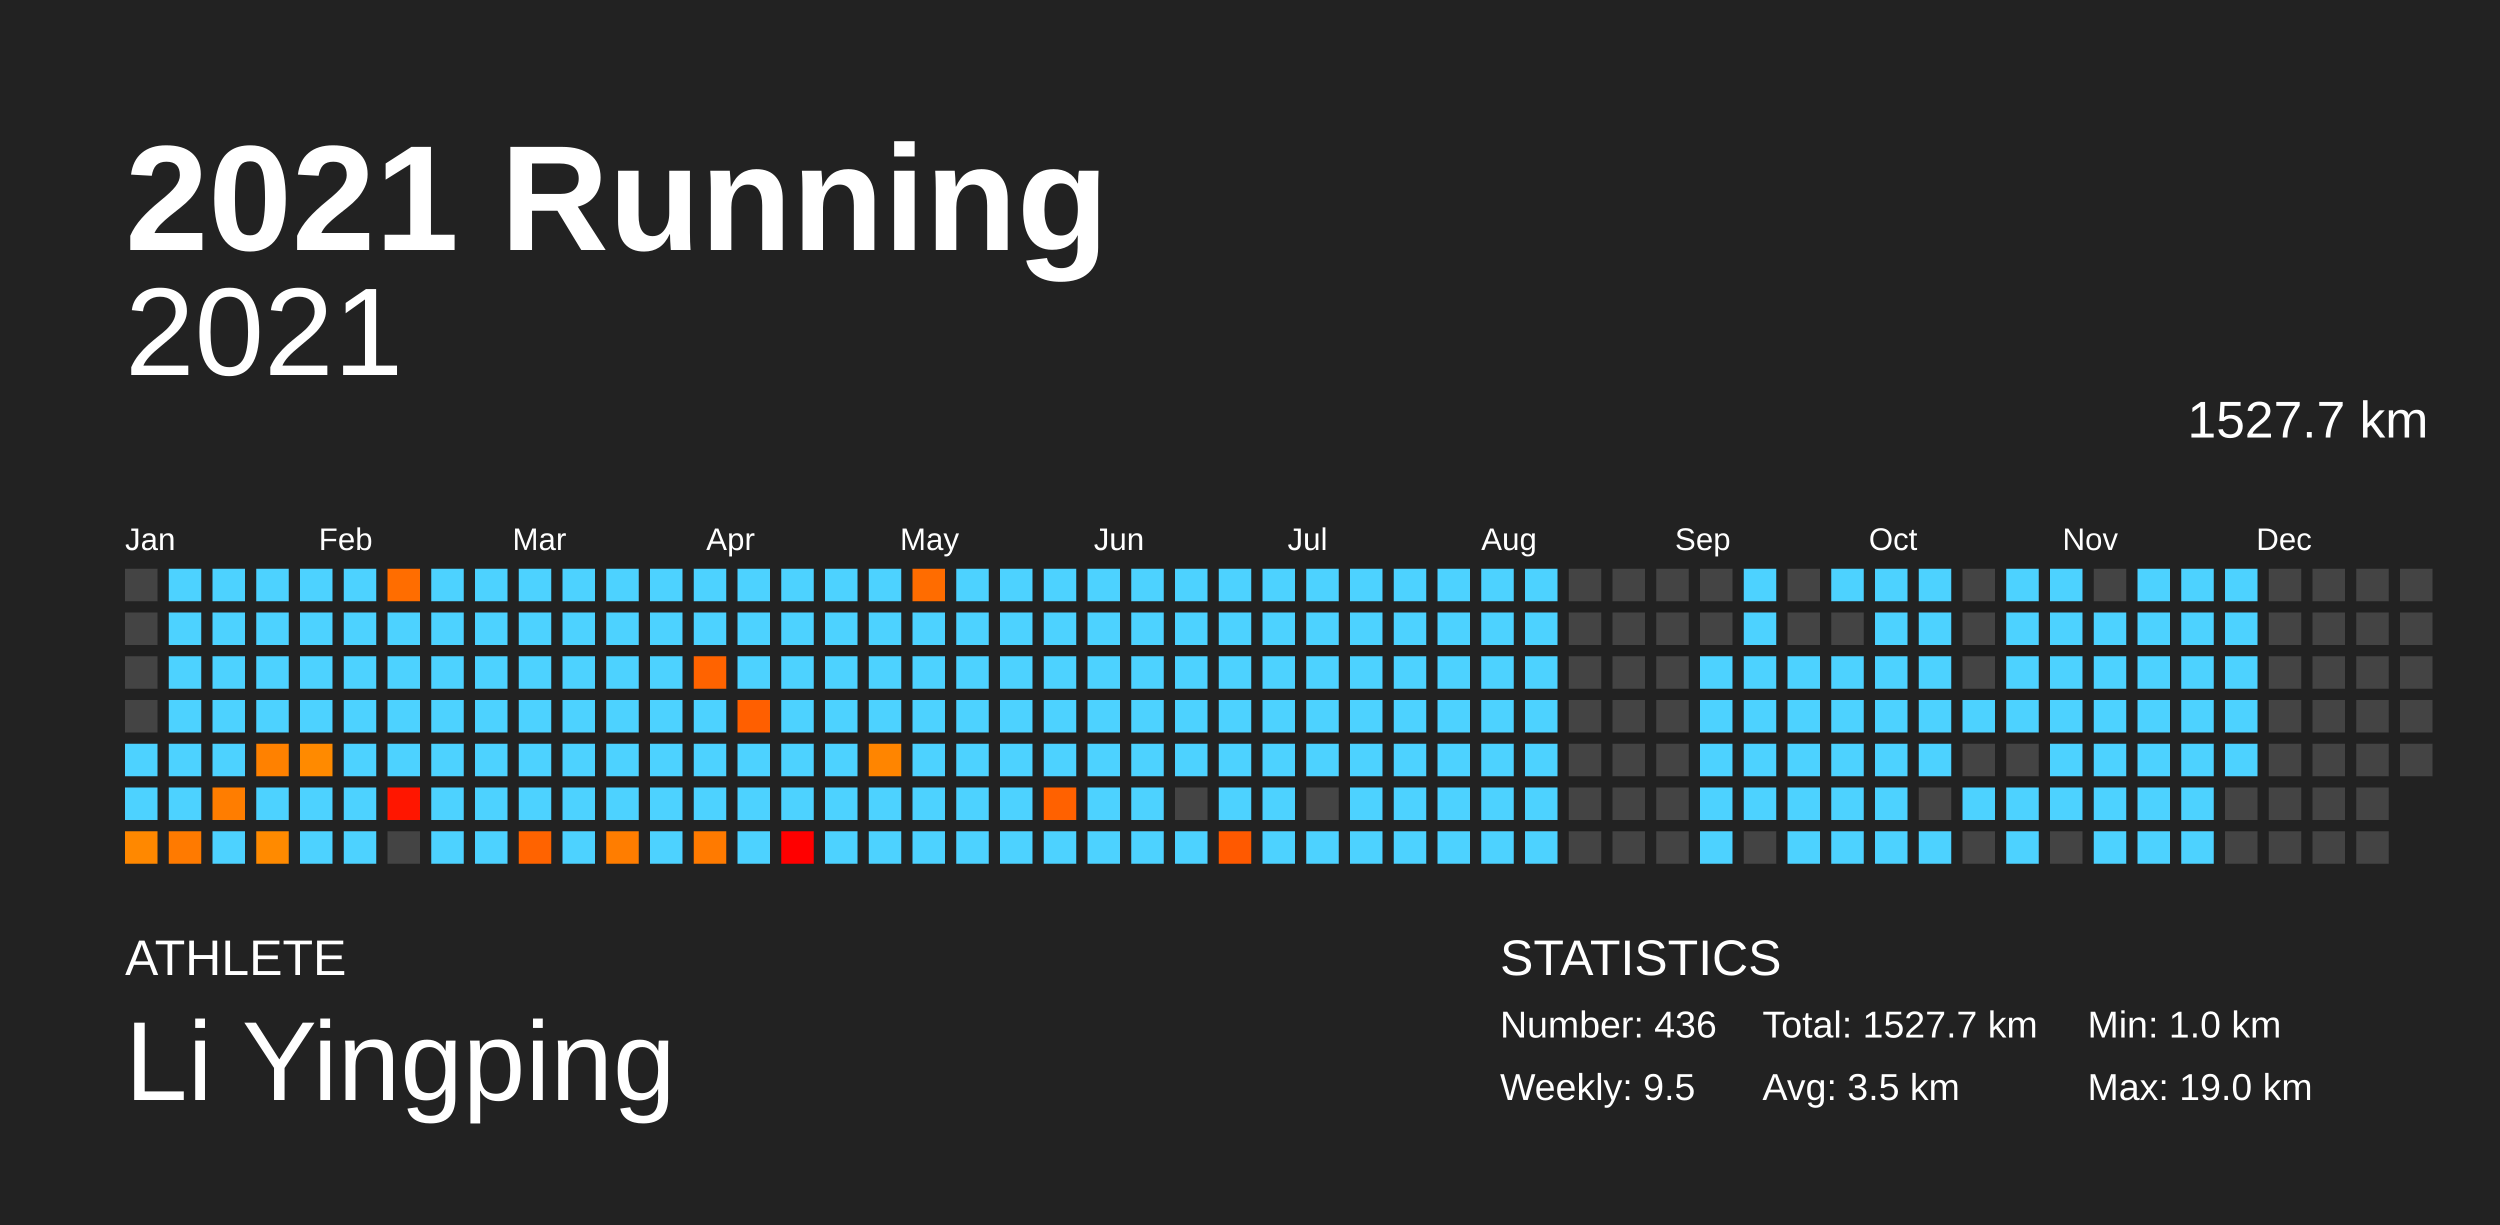
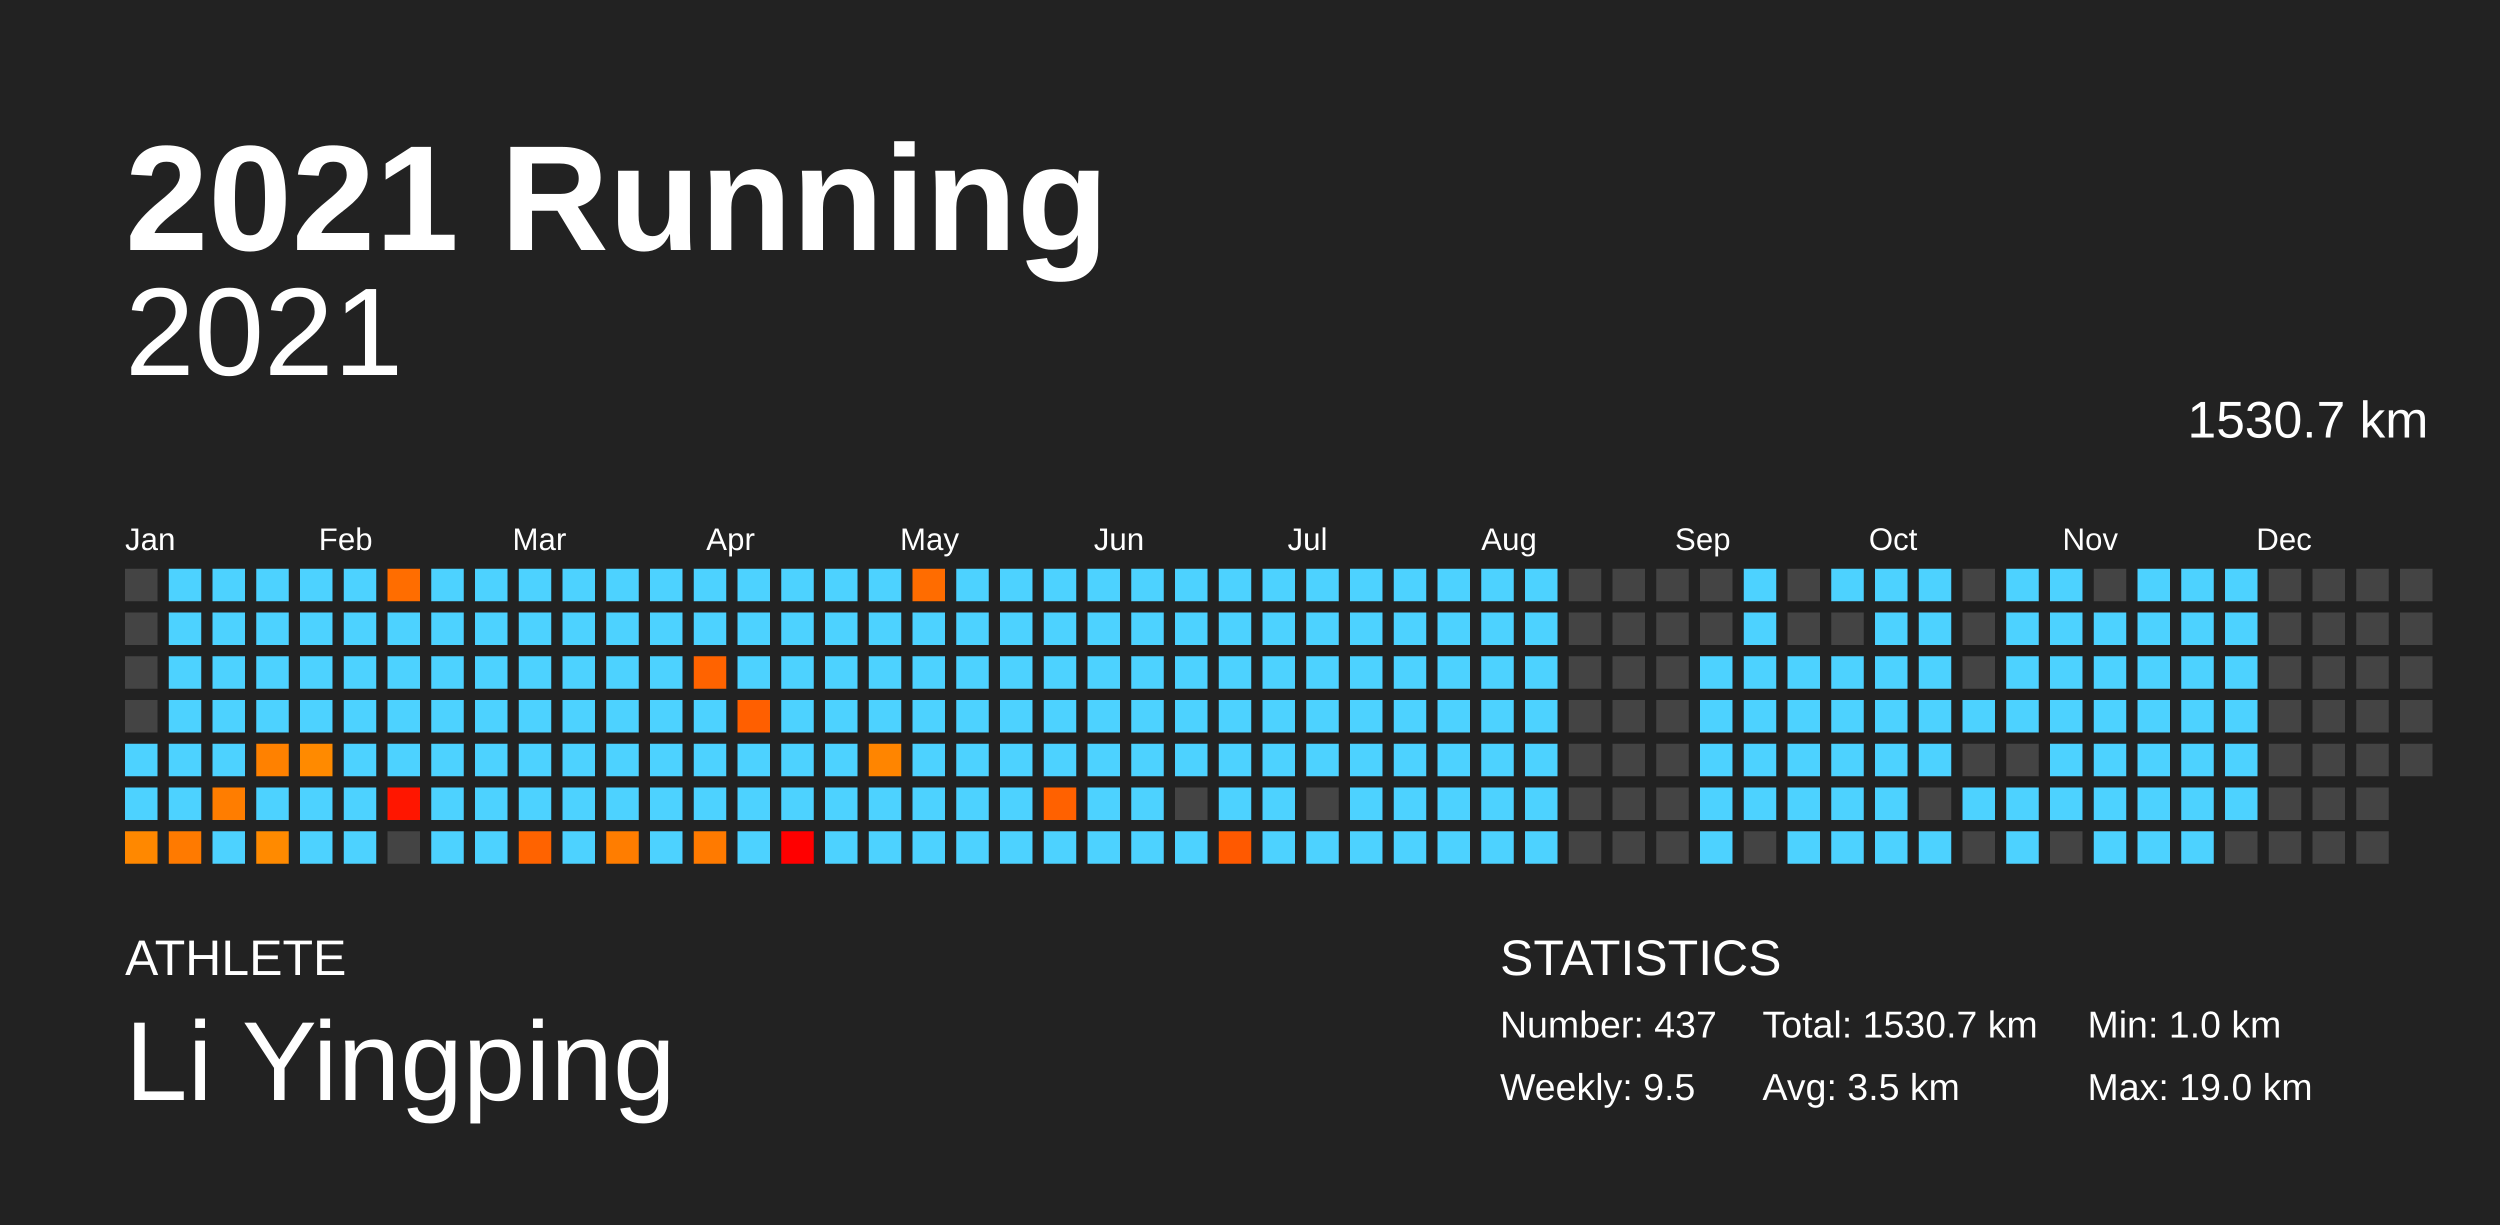
<svg xmlns="http://www.w3.org/2000/svg" baseProfile="full" height="98mm" version="1.1" viewBox="0,0,200,98" width="200mm">
  <defs />
  <rect fill="#222222" height="98" width="200" x="0" y="0" />
  <text fill="#FFFFFF" style="font-size:12px; font-family:Arial; font-weight:bold;" x="10" y="20">2021 Running</text>
  <text fill="#FFFFFF" style="font-size:4px; font-family:Arial" x="10" y="78">ATHLETE</text>
  <text fill="#FFFFFF" style="font-size:9px; font-family:Arial" x="10" y="88">Li Yingping</text>
  <text fill="#FFFFFF" style="font-size:4px; font-family:Arial" x="120" y="78">STATISTICS</text>
-   <text fill="#FFFFFF" style="font-size:3px; font-family:Arial" x="120" y="83">Number: 436</text>
+   <text fill="#FFFFFF" style="font-size:3px; font-family:Arial" x="120" y="83">Number: 437</text>
  <text fill="#FFFFFF" style="font-size:3px; font-family:Arial" x="120" y="88">Weekly: 9.5</text>
-   <text fill="#FFFFFF" style="font-size:3px; font-family:Arial" x="141" y="83">Total: 1527.7 km</text>
+   <text fill="#FFFFFF" style="font-size:3px; font-family:Arial" x="141" y="83">Total: 1530.7 km</text>
  <text fill="#FFFFFF" style="font-size:3px; font-family:Arial" x="141" y="88">Avg: 3.5 km</text>
  <text fill="#FFFFFF" style="font-size:3px; font-family:Arial" x="167" y="83">Min: 1.0 km</text>
  <text fill="#FFFFFF" style="font-size:3px; font-family:Arial" x="167" y="88">Max: 19.0 km</text>
  <text alignment-baseline="hanging" fill="#FFFFFF" style="font-size:10.0px; font-family:Arial;" x="10" y="30">2021</text>
-   <text alignment-baseline="hanging" fill="#FFFFFF" style="font-size:4.125px; font-family:Arial;" x="175" y="35">1527.7 km</text>
+   <text alignment-baseline="hanging" fill="#FFFFFF" style="font-size:4.125px; font-family:Arial;" x="175" y="35">1530.7 km</text>
  <text fill="#FFFFFF" style="font-size:2.5px; font-family:Arial" x="10.0" y="44">Jan</text>
  <text fill="#FFFFFF" style="font-size:2.5px; font-family:Arial" x="25.5" y="44">Feb</text>
  <text fill="#FFFFFF" style="font-size:2.5px; font-family:Arial" x="41.0" y="44">Mar</text>
  <text fill="#FFFFFF" style="font-size:2.5px; font-family:Arial" x="56.5" y="44">Apr</text>
  <text fill="#FFFFFF" style="font-size:2.5px; font-family:Arial" x="72.0" y="44">May</text>
  <text fill="#FFFFFF" style="font-size:2.5px; font-family:Arial" x="87.5" y="44">Jun</text>
  <text fill="#FFFFFF" style="font-size:2.5px; font-family:Arial" x="103.0" y="44">Jul</text>
  <text fill="#FFFFFF" style="font-size:2.5px; font-family:Arial" x="118.5" y="44">Aug</text>
  <text fill="#FFFFFF" style="font-size:2.5px; font-family:Arial" x="134.0" y="44">Sep</text>
  <text fill="#FFFFFF" style="font-size:2.5px; font-family:Arial" x="149.5" y="44">Oct</text>
  <text fill="#FFFFFF" style="font-size:2.5px; font-family:Arial" x="165.0" y="44">Nov</text>
  <text fill="#FFFFFF" style="font-size:2.5px; font-family:Arial" x="180.5" y="44">Dec</text>
  <rect fill="#444444" height="2.6" width="2.6" x="10.0" y="45.5" />
  <rect fill="#444444" height="2.6" width="2.6" x="10.0" y="49.0" />
  <rect fill="#444444" height="2.6" width="2.6" x="10.0" y="52.5" />
  <rect fill="#444444" height="2.6" width="2.6" x="10.0" y="56.0" />
  <rect fill="#4dd2ff" height="2.6" width="2.6" x="10.0" y="59.5" />
  <rect fill="#4dd2ff" height="2.6" width="2.6" x="10.0" y="63.0" />
  <rect fill="#ff8800" height="2.6" width="2.6" x="10.0" y="66.5" />
  <rect fill="#4dd2ff" height="2.6" width="2.6" x="13.5" y="45.5" />
  <rect fill="#4dd2ff" height="2.6" width="2.6" x="13.5" y="49.0" />
  <rect fill="#4dd2ff" height="2.6" width="2.6" x="13.5" y="52.5" />
  <rect fill="#4dd2ff" height="2.6" width="2.6" x="13.5" y="56.0" />
  <rect fill="#4dd2ff" height="2.6" width="2.6" x="13.5" y="59.5" />
  <rect fill="#4dd2ff" height="2.6" width="2.6" x="13.5" y="63.0" />
  <rect fill="#ff7a00" height="2.6" width="2.6" x="13.5" y="66.5" />
  <rect fill="#4dd2ff" height="2.6" width="2.6" x="17.0" y="45.5" />
  <rect fill="#4dd2ff" height="2.6" width="2.6" x="17.0" y="49.0" />
  <rect fill="#4dd2ff" height="2.6" width="2.6" x="17.0" y="52.5" />
  <rect fill="#4dd2ff" height="2.6" width="2.6" x="17.0" y="56.0" />
  <rect fill="#4dd2ff" height="2.6" width="2.6" x="17.0" y="59.5" />
  <rect fill="#ff7d00" height="2.6" width="2.6" x="17.0" y="63.0" />
  <rect fill="#4dd2ff" height="2.6" width="2.6" x="17.0" y="66.5" />
  <rect fill="#4dd2ff" height="2.6" width="2.6" x="20.5" y="45.5" />
  <rect fill="#4dd2ff" height="2.6" width="2.6" x="20.5" y="49.0" />
  <rect fill="#4dd2ff" height="2.6" width="2.6" x="20.5" y="52.5" />
  <rect fill="#4dd2ff" height="2.6" width="2.6" x="20.5" y="56.0" />
  <rect fill="#ff8100" height="2.6" width="2.6" x="20.5" y="59.5" />
  <rect fill="#4dd2ff" height="2.6" width="2.6" x="20.5" y="63.0" />
  <rect fill="#ff8a00" height="2.6" width="2.6" x="20.5" y="66.5" />
  <rect fill="#4dd2ff" height="2.6" width="2.6" x="24.0" y="45.5" />
  <rect fill="#4dd2ff" height="2.6" width="2.6" x="24.0" y="49.0" />
  <rect fill="#4dd2ff" height="2.6" width="2.6" x="24.0" y="52.5" />
  <rect fill="#4dd2ff" height="2.6" width="2.6" x="24.0" y="56.0" />
  <rect fill="#ff8a00" height="2.6" width="2.6" x="24.0" y="59.5" />
  <rect fill="#4dd2ff" height="2.6" width="2.6" x="24.0" y="63.0" />
  <rect fill="#4dd2ff" height="2.6" width="2.6" x="24.0" y="66.5" />
  <rect fill="#4dd2ff" height="2.6" width="2.6" x="27.5" y="45.5" />
  <rect fill="#4dd2ff" height="2.6" width="2.6" x="27.5" y="49.0" />
  <rect fill="#4dd2ff" height="2.6" width="2.6" x="27.5" y="52.5" />
  <rect fill="#4dd2ff" height="2.6" width="2.6" x="27.5" y="56.0" />
  <rect fill="#4dd2ff" height="2.6" width="2.6" x="27.5" y="59.5" />
  <rect fill="#4dd2ff" height="2.6" width="2.6" x="27.5" y="63.0" />
  <rect fill="#4dd2ff" height="2.6" width="2.6" x="27.5" y="66.5" />
  <rect fill="#ff6d00" height="2.6" width="2.6" x="31.0" y="45.5" />
  <rect fill="#4dd2ff" height="2.6" width="2.6" x="31.0" y="49.0" />
  <rect fill="#4dd2ff" height="2.6" width="2.6" x="31.0" y="52.5" />
  <rect fill="#4dd2ff" height="2.6" width="2.6" x="31.0" y="56.0" />
  <rect fill="#4dd2ff" height="2.6" width="2.6" x="31.0" y="59.5" />
  <rect fill="#ff1600" height="2.6" width="2.6" x="31.0" y="63.0" />
  <rect fill="#444444" height="2.6" width="2.6" x="31.0" y="66.5" />
  <rect fill="#4dd2ff" height="2.6" width="2.6" x="34.5" y="45.5" />
  <rect fill="#4dd2ff" height="2.6" width="2.6" x="34.5" y="49.0" />
  <rect fill="#4dd2ff" height="2.6" width="2.6" x="34.5" y="52.5" />
  <rect fill="#4dd2ff" height="2.6" width="2.6" x="34.5" y="56.0" />
  <rect fill="#4dd2ff" height="2.6" width="2.6" x="34.5" y="59.5" />
  <rect fill="#4dd2ff" height="2.6" width="2.6" x="34.5" y="63.0" />
  <rect fill="#4dd2ff" height="2.6" width="2.6" x="34.5" y="66.5" />
  <rect fill="#4dd2ff" height="2.6" width="2.6" x="38.0" y="45.5" />
  <rect fill="#4dd2ff" height="2.6" width="2.6" x="38.0" y="49.0" />
  <rect fill="#4dd2ff" height="2.6" width="2.6" x="38.0" y="52.5" />
  <rect fill="#4dd2ff" height="2.6" width="2.6" x="38.0" y="56.0" />
  <rect fill="#4dd2ff" height="2.6" width="2.6" x="38.0" y="59.5" />
  <rect fill="#4dd2ff" height="2.6" width="2.6" x="38.0" y="63.0" />
  <rect fill="#4dd2ff" height="2.6" width="2.6" x="38.0" y="66.5" />
  <rect fill="#4dd2ff" height="2.6" width="2.6" x="41.5" y="45.5" />
  <rect fill="#4dd2ff" height="2.6" width="2.6" x="41.5" y="49.0" />
  <rect fill="#4dd2ff" height="2.6" width="2.6" x="41.5" y="52.5" />
  <rect fill="#4dd2ff" height="2.6" width="2.6" x="41.5" y="56.0" />
  <rect fill="#4dd2ff" height="2.6" width="2.6" x="41.5" y="59.5" />
  <rect fill="#4dd2ff" height="2.6" width="2.6" x="41.5" y="63.0" />
  <rect fill="#ff6300" height="2.6" width="2.6" x="41.5" y="66.5" />
  <rect fill="#4dd2ff" height="2.6" width="2.6" x="45.0" y="45.5" />
  <rect fill="#4dd2ff" height="2.6" width="2.6" x="45.0" y="49.0" />
  <rect fill="#4dd2ff" height="2.6" width="2.6" x="45.0" y="52.5" />
  <rect fill="#4dd2ff" height="2.6" width="2.6" x="45.0" y="56.0" />
  <rect fill="#4dd2ff" height="2.6" width="2.6" x="45.0" y="59.5" />
  <rect fill="#4dd2ff" height="2.6" width="2.6" x="45.0" y="63.0" />
  <rect fill="#4dd2ff" height="2.6" width="2.6" x="45.0" y="66.5" />
  <rect fill="#4dd2ff" height="2.6" width="2.6" x="48.5" y="45.5" />
  <rect fill="#4dd2ff" height="2.6" width="2.6" x="48.5" y="49.0" />
  <rect fill="#4dd2ff" height="2.6" width="2.6" x="48.5" y="52.5" />
  <rect fill="#4dd2ff" height="2.6" width="2.6" x="48.5" y="56.0" />
  <rect fill="#4dd2ff" height="2.6" width="2.6" x="48.5" y="59.5" />
  <rect fill="#4dd2ff" height="2.6" width="2.6" x="48.5" y="63.0" />
  <rect fill="#ff7d00" height="2.6" width="2.6" x="48.5" y="66.5" />
  <rect fill="#4dd2ff" height="2.6" width="2.6" x="52.0" y="45.5" />
  <rect fill="#4dd2ff" height="2.6" width="2.6" x="52.0" y="49.0" />
  <rect fill="#4dd2ff" height="2.6" width="2.6" x="52.0" y="52.5" />
  <rect fill="#4dd2ff" height="2.6" width="2.6" x="52.0" y="56.0" />
  <rect fill="#4dd2ff" height="2.6" width="2.6" x="52.0" y="59.5" />
  <rect fill="#4dd2ff" height="2.6" width="2.6" x="52.0" y="63.0" />
  <rect fill="#4dd2ff" height="2.6" width="2.6" x="52.0" y="66.5" />
  <rect fill="#4dd2ff" height="2.6" width="2.6" x="55.5" y="45.5" />
  <rect fill="#4dd2ff" height="2.6" width="2.6" x="55.5" y="49.0" />
  <rect fill="#ff6300" height="2.6" width="2.6" x="55.5" y="52.5" />
  <rect fill="#4dd2ff" height="2.6" width="2.6" x="55.5" y="56.0" />
  <rect fill="#4dd2ff" height="2.6" width="2.6" x="55.5" y="59.5" />
  <rect fill="#4dd2ff" height="2.6" width="2.6" x="55.5" y="63.0" />
  <rect fill="#ff7a00" height="2.6" width="2.6" x="55.5" y="66.5" />
  <rect fill="#4dd2ff" height="2.6" width="2.6" x="59.0" y="45.5" />
  <rect fill="#4dd2ff" height="2.6" width="2.6" x="59.0" y="49.0" />
  <rect fill="#4dd2ff" height="2.6" width="2.6" x="59.0" y="52.5" />
  <rect fill="#ff5f00" height="2.6" width="2.6" x="59.0" y="56.0" />
  <rect fill="#4dd2ff" height="2.6" width="2.6" x="59.0" y="59.5" />
  <rect fill="#4dd2ff" height="2.6" width="2.6" x="59.0" y="63.0" />
  <rect fill="#4dd2ff" height="2.6" width="2.6" x="59.0" y="66.5" />
  <rect fill="#4dd2ff" height="2.6" width="2.6" x="62.5" y="45.5" />
  <rect fill="#4dd2ff" height="2.6" width="2.6" x="62.5" y="49.0" />
  <rect fill="#4dd2ff" height="2.6" width="2.6" x="62.5" y="52.5" />
  <rect fill="#4dd2ff" height="2.6" width="2.6" x="62.5" y="56.0" />
  <rect fill="#4dd2ff" height="2.6" width="2.6" x="62.5" y="59.5" />
  <rect fill="#4dd2ff" height="2.6" width="2.6" x="62.5" y="63.0" />
  <rect fill="red" height="2.6" width="2.6" x="62.5" y="66.5" />
  <rect fill="#4dd2ff" height="2.6" width="2.6" x="66.0" y="45.5" />
  <rect fill="#4dd2ff" height="2.6" width="2.6" x="66.0" y="49.0" />
  <rect fill="#4dd2ff" height="2.6" width="2.6" x="66.0" y="52.5" />
  <rect fill="#4dd2ff" height="2.6" width="2.6" x="66.0" y="56.0" />
  <rect fill="#4dd2ff" height="2.6" width="2.6" x="66.0" y="59.5" />
  <rect fill="#4dd2ff" height="2.6" width="2.6" x="66.0" y="63.0" />
  <rect fill="#4dd2ff" height="2.6" width="2.6" x="66.0" y="66.5" />
  <rect fill="#4dd2ff" height="2.6" width="2.6" x="69.5" y="45.5" />
  <rect fill="#4dd2ff" height="2.6" width="2.6" x="69.5" y="49.0" />
  <rect fill="#4dd2ff" height="2.6" width="2.6" x="69.5" y="52.5" />
  <rect fill="#4dd2ff" height="2.6" width="2.6" x="69.5" y="56.0" />
  <rect fill="#ff8500" height="2.6" width="2.6" x="69.5" y="59.5" />
  <rect fill="#4dd2ff" height="2.6" width="2.6" x="69.5" y="63.0" />
  <rect fill="#4dd2ff" height="2.6" width="2.6" x="69.5" y="66.5" />
  <rect fill="#ff6c00" height="2.6" width="2.6" x="73.0" y="45.5" />
  <rect fill="#4dd2ff" height="2.6" width="2.6" x="73.0" y="49.0" />
  <rect fill="#4dd2ff" height="2.6" width="2.6" x="73.0" y="52.5" />
  <rect fill="#4dd2ff" height="2.6" width="2.6" x="73.0" y="56.0" />
  <rect fill="#4dd2ff" height="2.6" width="2.6" x="73.0" y="59.5" />
  <rect fill="#4dd2ff" height="2.6" width="2.6" x="73.0" y="63.0" />
  <rect fill="#4dd2ff" height="2.6" width="2.6" x="73.0" y="66.5" />
  <rect fill="#4dd2ff" height="2.6" width="2.6" x="76.5" y="45.5" />
  <rect fill="#4dd2ff" height="2.6" width="2.6" x="76.5" y="49.0" />
  <rect fill="#4dd2ff" height="2.6" width="2.6" x="76.5" y="52.5" />
  <rect fill="#4dd2ff" height="2.6" width="2.6" x="76.5" y="56.0" />
  <rect fill="#4dd2ff" height="2.6" width="2.6" x="76.5" y="59.5" />
  <rect fill="#4dd2ff" height="2.6" width="2.6" x="76.5" y="63.0" />
  <rect fill="#4dd2ff" height="2.6" width="2.6" x="76.5" y="66.5" />
  <rect fill="#4dd2ff" height="2.6" width="2.6" x="80.0" y="45.5" />
  <rect fill="#4dd2ff" height="2.6" width="2.6" x="80.0" y="49.0" />
  <rect fill="#4dd2ff" height="2.6" width="2.6" x="80.0" y="52.5" />
  <rect fill="#4dd2ff" height="2.6" width="2.6" x="80.0" y="56.0" />
  <rect fill="#4dd2ff" height="2.6" width="2.6" x="80.0" y="59.5" />
  <rect fill="#4dd2ff" height="2.6" width="2.6" x="80.0" y="63.0" />
  <rect fill="#4dd2ff" height="2.6" width="2.6" x="80.0" y="66.5" />
  <rect fill="#4dd2ff" height="2.6" width="2.6" x="83.5" y="45.5" />
  <rect fill="#4dd2ff" height="2.6" width="2.6" x="83.5" y="49.0" />
  <rect fill="#4dd2ff" height="2.6" width="2.6" x="83.5" y="52.5" />
  <rect fill="#4dd2ff" height="2.6" width="2.6" x="83.5" y="56.0" />
  <rect fill="#4dd2ff" height="2.6" width="2.6" x="83.5" y="59.5" />
  <rect fill="#ff6100" height="2.6" width="2.6" x="83.5" y="63.0" />
  <rect fill="#4dd2ff" height="2.6" width="2.6" x="83.5" y="66.5" />
  <rect fill="#4dd2ff" height="2.6" width="2.6" x="87.0" y="45.5" />
  <rect fill="#4dd2ff" height="2.6" width="2.6" x="87.0" y="49.0" />
  <rect fill="#4dd2ff" height="2.6" width="2.6" x="87.0" y="52.5" />
  <rect fill="#4dd2ff" height="2.6" width="2.6" x="87.0" y="56.0" />
  <rect fill="#4dd2ff" height="2.6" width="2.6" x="87.0" y="59.5" />
  <rect fill="#4dd2ff" height="2.6" width="2.6" x="87.0" y="63.0" />
  <rect fill="#4dd2ff" height="2.6" width="2.6" x="87.0" y="66.5" />
  <rect fill="#4dd2ff" height="2.6" width="2.6" x="90.5" y="45.5" />
  <rect fill="#4dd2ff" height="2.6" width="2.6" x="90.5" y="49.0" />
  <rect fill="#4dd2ff" height="2.6" width="2.6" x="90.5" y="52.5" />
  <rect fill="#4dd2ff" height="2.6" width="2.6" x="90.5" y="56.0" />
  <rect fill="#4dd2ff" height="2.6" width="2.6" x="90.5" y="59.5" />
  <rect fill="#4dd2ff" height="2.6" width="2.6" x="90.5" y="63.0" />
  <rect fill="#4dd2ff" height="2.6" width="2.6" x="90.5" y="66.5" />
  <rect fill="#4dd2ff" height="2.6" width="2.6" x="94.0" y="45.5" />
  <rect fill="#4dd2ff" height="2.6" width="2.6" x="94.0" y="49.0" />
  <rect fill="#4dd2ff" height="2.6" width="2.6" x="94.0" y="52.5" />
  <rect fill="#4dd2ff" height="2.6" width="2.6" x="94.0" y="56.0" />
  <rect fill="#4dd2ff" height="2.6" width="2.6" x="94.0" y="59.5" />
  <rect fill="#444444" height="2.6" width="2.6" x="94.0" y="63.0" />
  <rect fill="#4dd2ff" height="2.6" width="2.6" x="94.0" y="66.5" />
  <rect fill="#4dd2ff" height="2.6" width="2.6" x="97.5" y="45.5" />
  <rect fill="#4dd2ff" height="2.6" width="2.6" x="97.5" y="49.0" />
  <rect fill="#4dd2ff" height="2.6" width="2.6" x="97.5" y="52.5" />
  <rect fill="#4dd2ff" height="2.6" width="2.6" x="97.5" y="56.0" />
  <rect fill="#4dd2ff" height="2.6" width="2.6" x="97.5" y="59.5" />
  <rect fill="#4dd2ff" height="2.6" width="2.6" x="97.5" y="63.0" />
  <rect fill="#ff5900" height="2.6" width="2.6" x="97.5" y="66.5" />
  <rect fill="#4dd2ff" height="2.6" width="2.6" x="101.0" y="45.5" />
  <rect fill="#4dd2ff" height="2.6" width="2.6" x="101.0" y="49.0" />
  <rect fill="#4dd2ff" height="2.6" width="2.6" x="101.0" y="52.5" />
  <rect fill="#4dd2ff" height="2.6" width="2.6" x="101.0" y="56.0" />
  <rect fill="#4dd2ff" height="2.6" width="2.6" x="101.0" y="59.5" />
  <rect fill="#4dd2ff" height="2.6" width="2.6" x="101.0" y="63.0" />
  <rect fill="#4dd2ff" height="2.6" width="2.6" x="101.0" y="66.5" />
  <rect fill="#4dd2ff" height="2.6" width="2.6" x="104.5" y="45.5" />
  <rect fill="#4dd2ff" height="2.6" width="2.6" x="104.5" y="49.0" />
  <rect fill="#4dd2ff" height="2.6" width="2.6" x="104.5" y="52.5" />
  <rect fill="#4dd2ff" height="2.6" width="2.6" x="104.5" y="56.0" />
  <rect fill="#4dd2ff" height="2.6" width="2.6" x="104.5" y="59.5" />
  <rect fill="#444444" height="2.6" width="2.6" x="104.5" y="63.0" />
  <rect fill="#4dd2ff" height="2.6" width="2.6" x="104.5" y="66.5" />
  <rect fill="#4dd2ff" height="2.6" width="2.6" x="108.0" y="45.5" />
  <rect fill="#4dd2ff" height="2.6" width="2.6" x="108.0" y="49.0" />
  <rect fill="#4dd2ff" height="2.6" width="2.6" x="108.0" y="52.5" />
  <rect fill="#4dd2ff" height="2.6" width="2.6" x="108.0" y="56.0" />
  <rect fill="#4dd2ff" height="2.6" width="2.6" x="108.0" y="59.5" />
  <rect fill="#4dd2ff" height="2.6" width="2.6" x="108.0" y="63.0" />
  <rect fill="#4dd2ff" height="2.6" width="2.6" x="108.0" y="66.5" />
  <rect fill="#4dd2ff" height="2.6" width="2.6" x="111.5" y="45.5" />
  <rect fill="#4dd2ff" height="2.6" width="2.6" x="111.5" y="49.0" />
  <rect fill="#4dd2ff" height="2.6" width="2.6" x="111.5" y="52.5" />
  <rect fill="#4dd2ff" height="2.6" width="2.6" x="111.5" y="56.0" />
  <rect fill="#4dd2ff" height="2.6" width="2.6" x="111.5" y="59.5" />
  <rect fill="#4dd2ff" height="2.6" width="2.6" x="111.5" y="63.0" />
  <rect fill="#4dd2ff" height="2.6" width="2.6" x="111.5" y="66.5" />
  <rect fill="#4dd2ff" height="2.6" width="2.6" x="115.0" y="45.5" />
  <rect fill="#4dd2ff" height="2.6" width="2.6" x="115.0" y="49.0" />
  <rect fill="#4dd2ff" height="2.6" width="2.6" x="115.0" y="52.5" />
  <rect fill="#4dd2ff" height="2.6" width="2.6" x="115.0" y="56.0" />
  <rect fill="#4dd2ff" height="2.6" width="2.6" x="115.0" y="59.5" />
  <rect fill="#4dd2ff" height="2.6" width="2.6" x="115.0" y="63.0" />
  <rect fill="#4dd2ff" height="2.6" width="2.6" x="115.0" y="66.5" />
  <rect fill="#4dd2ff" height="2.6" width="2.6" x="118.5" y="45.5" />
  <rect fill="#4dd2ff" height="2.6" width="2.6" x="118.5" y="49.0" />
  <rect fill="#4dd2ff" height="2.6" width="2.6" x="118.5" y="52.5" />
  <rect fill="#4dd2ff" height="2.6" width="2.6" x="118.5" y="56.0" />
  <rect fill="#4dd2ff" height="2.6" width="2.6" x="118.5" y="59.5" />
  <rect fill="#4dd2ff" height="2.6" width="2.6" x="118.5" y="63.0" />
  <rect fill="#4dd2ff" height="2.6" width="2.6" x="118.5" y="66.5" />
  <rect fill="#4dd2ff" height="2.6" width="2.6" x="122.0" y="45.5" />
  <rect fill="#4dd2ff" height="2.6" width="2.6" x="122.0" y="49.0" />
  <rect fill="#4dd2ff" height="2.6" width="2.6" x="122.0" y="52.5" />
  <rect fill="#4dd2ff" height="2.6" width="2.6" x="122.0" y="56.0" />
  <rect fill="#4dd2ff" height="2.6" width="2.6" x="122.0" y="59.5" />
  <rect fill="#4dd2ff" height="2.6" width="2.6" x="122.0" y="63.0" />
  <rect fill="#4dd2ff" height="2.6" width="2.6" x="122.0" y="66.5" />
  <rect fill="#444444" height="2.6" width="2.6" x="125.5" y="45.5" />
  <rect fill="#444444" height="2.6" width="2.6" x="125.5" y="49.0" />
  <rect fill="#444444" height="2.6" width="2.6" x="125.5" y="52.5" />
  <rect fill="#444444" height="2.6" width="2.6" x="125.5" y="56.0" />
  <rect fill="#444444" height="2.6" width="2.6" x="125.5" y="59.5" />
  <rect fill="#444444" height="2.6" width="2.6" x="125.5" y="63.0" />
  <rect fill="#444444" height="2.6" width="2.6" x="125.5" y="66.5" />
  <rect fill="#444444" height="2.6" width="2.6" x="129.0" y="45.5" />
  <rect fill="#444444" height="2.6" width="2.6" x="129.0" y="49.0" />
  <rect fill="#444444" height="2.6" width="2.6" x="129.0" y="52.5" />
  <rect fill="#444444" height="2.6" width="2.6" x="129.0" y="56.0" />
  <rect fill="#444444" height="2.6" width="2.6" x="129.0" y="59.5" />
  <rect fill="#444444" height="2.6" width="2.6" x="129.0" y="63.0" />
  <rect fill="#444444" height="2.6" width="2.6" x="129.0" y="66.5" />
  <rect fill="#444444" height="2.6" width="2.6" x="132.5" y="45.5" />
  <rect fill="#444444" height="2.6" width="2.6" x="132.5" y="49.0" />
  <rect fill="#444444" height="2.6" width="2.6" x="132.5" y="52.5" />
  <rect fill="#444444" height="2.6" width="2.6" x="132.5" y="56.0" />
  <rect fill="#444444" height="2.6" width="2.6" x="132.5" y="59.5" />
  <rect fill="#444444" height="2.6" width="2.6" x="132.5" y="63.0" />
  <rect fill="#444444" height="2.6" width="2.6" x="132.5" y="66.5" />
  <rect fill="#444444" height="2.6" width="2.6" x="136.0" y="45.5" />
  <rect fill="#444444" height="2.6" width="2.6" x="136.0" y="49.0" />
  <rect fill="#4dd2ff" height="2.6" width="2.6" x="136.0" y="52.5" />
  <rect fill="#4dd2ff" height="2.6" width="2.6" x="136.0" y="56.0" />
  <rect fill="#4dd2ff" height="2.6" width="2.6" x="136.0" y="59.5" />
  <rect fill="#4dd2ff" height="2.6" width="2.6" x="136.0" y="63.0" />
  <rect fill="#4dd2ff" height="2.6" width="2.6" x="136.0" y="66.5" />
  <rect fill="#4dd2ff" height="2.6" width="2.6" x="139.5" y="45.5" />
  <rect fill="#4dd2ff" height="2.6" width="2.6" x="139.5" y="49.0" />
  <rect fill="#4dd2ff" height="2.6" width="2.6" x="139.5" y="52.5" />
  <rect fill="#4dd2ff" height="2.6" width="2.6" x="139.5" y="56.0" />
  <rect fill="#4dd2ff" height="2.6" width="2.6" x="139.5" y="59.5" />
  <rect fill="#4dd2ff" height="2.6" width="2.6" x="139.5" y="63.0" />
  <rect fill="#444444" height="2.6" width="2.6" x="139.5" y="66.5" />
  <rect fill="#444444" height="2.6" width="2.6" x="143.0" y="45.5" />
  <rect fill="#444444" height="2.6" width="2.6" x="143.0" y="49.0" />
  <rect fill="#4dd2ff" height="2.6" width="2.6" x="143.0" y="52.5" />
  <rect fill="#4dd2ff" height="2.6" width="2.6" x="143.0" y="56.0" />
  <rect fill="#4dd2ff" height="2.6" width="2.6" x="143.0" y="59.5" />
  <rect fill="#4dd2ff" height="2.6" width="2.6" x="143.0" y="63.0" />
  <rect fill="#4dd2ff" height="2.6" width="2.6" x="143.0" y="66.5" />
  <rect fill="#4dd2ff" height="2.6" width="2.6" x="146.5" y="45.5" />
  <rect fill="#444444" height="2.6" width="2.6" x="146.5" y="49.0" />
  <rect fill="#4dd2ff" height="2.6" width="2.6" x="146.5" y="52.5" />
  <rect fill="#4dd2ff" height="2.6" width="2.6" x="146.5" y="56.0" />
  <rect fill="#4dd2ff" height="2.6" width="2.6" x="146.5" y="59.5" />
  <rect fill="#4dd2ff" height="2.6" width="2.6" x="146.5" y="63.0" />
  <rect fill="#4dd2ff" height="2.6" width="2.6" x="146.5" y="66.5" />
  <rect fill="#4dd2ff" height="2.6" width="2.6" x="150.0" y="45.5" />
  <rect fill="#4dd2ff" height="2.6" width="2.6" x="150.0" y="49.0" />
  <rect fill="#4dd2ff" height="2.6" width="2.6" x="150.0" y="52.5" />
  <rect fill="#4dd2ff" height="2.6" width="2.6" x="150.0" y="56.0" />
  <rect fill="#4dd2ff" height="2.6" width="2.6" x="150.0" y="59.5" />
  <rect fill="#4dd2ff" height="2.6" width="2.6" x="150.0" y="63.0" />
  <rect fill="#4dd2ff" height="2.6" width="2.6" x="150.0" y="66.5" />
  <rect fill="#4dd2ff" height="2.6" width="2.6" x="153.5" y="45.5" />
  <rect fill="#4dd2ff" height="2.6" width="2.6" x="153.5" y="49.0" />
  <rect fill="#4dd2ff" height="2.6" width="2.6" x="153.5" y="52.5" />
  <rect fill="#4dd2ff" height="2.6" width="2.6" x="153.5" y="56.0" />
  <rect fill="#4dd2ff" height="2.6" width="2.6" x="153.5" y="59.5" />
  <rect fill="#444444" height="2.6" width="2.6" x="153.5" y="63.0" />
  <rect fill="#4dd2ff" height="2.6" width="2.6" x="153.5" y="66.5" />
  <rect fill="#444444" height="2.6" width="2.6" x="157.0" y="45.5" />
  <rect fill="#444444" height="2.6" width="2.6" x="157.0" y="49.0" />
  <rect fill="#444444" height="2.6" width="2.6" x="157.0" y="52.5" />
  <rect fill="#4dd2ff" height="2.6" width="2.6" x="157.0" y="56.0" />
  <rect fill="#444444" height="2.6" width="2.6" x="157.0" y="59.5" />
  <rect fill="#4dd2ff" height="2.6" width="2.6" x="157.0" y="63.0" />
  <rect fill="#444444" height="2.6" width="2.6" x="157.0" y="66.5" />
  <rect fill="#4dd2ff" height="2.6" width="2.6" x="160.5" y="45.5" />
  <rect fill="#4dd2ff" height="2.6" width="2.6" x="160.5" y="49.0" />
  <rect fill="#4dd2ff" height="2.6" width="2.6" x="160.5" y="52.5" />
  <rect fill="#4dd2ff" height="2.6" width="2.6" x="160.5" y="56.0" />
  <rect fill="#444444" height="2.6" width="2.6" x="160.5" y="59.5" />
  <rect fill="#4dd2ff" height="2.6" width="2.6" x="160.5" y="63.0" />
  <rect fill="#4dd2ff" height="2.6" width="2.6" x="160.5" y="66.5" />
  <rect fill="#4dd2ff" height="2.6" width="2.6" x="164.0" y="45.5" />
  <rect fill="#4dd2ff" height="2.6" width="2.6" x="164.0" y="49.0" />
  <rect fill="#4dd2ff" height="2.6" width="2.6" x="164.0" y="52.5" />
  <rect fill="#4dd2ff" height="2.6" width="2.6" x="164.0" y="56.0" />
  <rect fill="#4dd2ff" height="2.6" width="2.6" x="164.0" y="59.5" />
  <rect fill="#4dd2ff" height="2.6" width="2.6" x="164.0" y="63.0" />
  <rect fill="#444444" height="2.6" width="2.6" x="164.0" y="66.5" />
  <rect fill="#444444" height="2.6" width="2.6" x="167.5" y="45.5" />
  <rect fill="#4dd2ff" height="2.6" width="2.6" x="167.5" y="49.0" />
  <rect fill="#4dd2ff" height="2.6" width="2.6" x="167.5" y="52.5" />
  <rect fill="#4dd2ff" height="2.6" width="2.6" x="167.5" y="56.0" />
  <rect fill="#4dd2ff" height="2.6" width="2.6" x="167.5" y="59.5" />
  <rect fill="#4dd2ff" height="2.6" width="2.6" x="167.5" y="63.0" />
  <rect fill="#4dd2ff" height="2.6" width="2.6" x="167.5" y="66.5" />
  <rect fill="#4dd2ff" height="2.6" width="2.6" x="171.0" y="45.5" />
  <rect fill="#4dd2ff" height="2.6" width="2.6" x="171.0" y="49.0" />
  <rect fill="#4dd2ff" height="2.6" width="2.6" x="171.0" y="52.5" />
  <rect fill="#4dd2ff" height="2.6" width="2.6" x="171.0" y="56.0" />
  <rect fill="#4dd2ff" height="2.6" width="2.6" x="171.0" y="59.5" />
  <rect fill="#4dd2ff" height="2.6" width="2.6" x="171.0" y="63.0" />
  <rect fill="#4dd2ff" height="2.6" width="2.6" x="171.0" y="66.5" />
  <rect fill="#4dd2ff" height="2.6" width="2.6" x="174.5" y="45.5" />
  <rect fill="#4dd2ff" height="2.6" width="2.6" x="174.5" y="49.0" />
  <rect fill="#4dd2ff" height="2.6" width="2.6" x="174.5" y="52.5" />
  <rect fill="#4dd2ff" height="2.6" width="2.6" x="174.5" y="56.0" />
  <rect fill="#4dd2ff" height="2.6" width="2.6" x="174.5" y="59.5" />
  <rect fill="#4dd2ff" height="2.6" width="2.6" x="174.5" y="63.0" />
  <rect fill="#4dd2ff" height="2.6" width="2.6" x="174.5" y="66.5" />
  <rect fill="#4dd2ff" height="2.6" width="2.6" x="178.0" y="45.5" />
  <rect fill="#4dd2ff" height="2.6" width="2.6" x="178.0" y="49.0" />
  <rect fill="#4dd2ff" height="2.6" width="2.6" x="178.0" y="52.5" />
  <rect fill="#4dd2ff" height="2.6" width="2.6" x="178.0" y="56.0" />
  <rect fill="#4dd2ff" height="2.6" width="2.6" x="178.0" y="59.5" />
-   <rect fill="#444444" height="2.6" width="2.6" x="178.0" y="63.0" />
+   <rect fill="#4dd2ff" height="2.6" width="2.6" x="178.0" y="63.0" />
  <rect fill="#444444" height="2.6" width="2.6" x="178.0" y="66.5" />
  <rect fill="#444444" height="2.6" width="2.6" x="181.5" y="45.5" />
  <rect fill="#444444" height="2.6" width="2.6" x="181.5" y="49.0" />
  <rect fill="#444444" height="2.6" width="2.6" x="181.5" y="52.5" />
  <rect fill="#444444" height="2.6" width="2.6" x="181.5" y="56.0" />
  <rect fill="#444444" height="2.6" width="2.6" x="181.5" y="59.5" />
  <rect fill="#444444" height="2.6" width="2.6" x="181.5" y="63.0" />
  <rect fill="#444444" height="2.6" width="2.6" x="181.5" y="66.5" />
  <rect fill="#444444" height="2.6" width="2.6" x="185.0" y="45.5" />
  <rect fill="#444444" height="2.6" width="2.6" x="185.0" y="49.0" />
  <rect fill="#444444" height="2.6" width="2.6" x="185.0" y="52.5" />
  <rect fill="#444444" height="2.6" width="2.6" x="185.0" y="56.0" />
  <rect fill="#444444" height="2.6" width="2.6" x="185.0" y="59.5" />
  <rect fill="#444444" height="2.6" width="2.6" x="185.0" y="63.0" />
  <rect fill="#444444" height="2.6" width="2.6" x="185.0" y="66.5" />
  <rect fill="#444444" height="2.6" width="2.6" x="188.5" y="45.5" />
  <rect fill="#444444" height="2.6" width="2.6" x="188.5" y="49.0" />
  <rect fill="#444444" height="2.6" width="2.6" x="188.5" y="52.5" />
  <rect fill="#444444" height="2.6" width="2.6" x="188.5" y="56.0" />
  <rect fill="#444444" height="2.6" width="2.6" x="188.5" y="59.5" />
  <rect fill="#444444" height="2.6" width="2.6" x="188.5" y="63.0" />
  <rect fill="#444444" height="2.6" width="2.6" x="188.5" y="66.5" />
  <rect fill="#444444" height="2.6" width="2.6" x="192.0" y="45.5" />
  <rect fill="#444444" height="2.6" width="2.6" x="192.0" y="49.0" />
  <rect fill="#444444" height="2.6" width="2.6" x="192.0" y="52.5" />
  <rect fill="#444444" height="2.6" width="2.6" x="192.0" y="56.0" />
  <rect fill="#444444" height="2.6" width="2.6" x="192.0" y="59.5" />
</svg>
